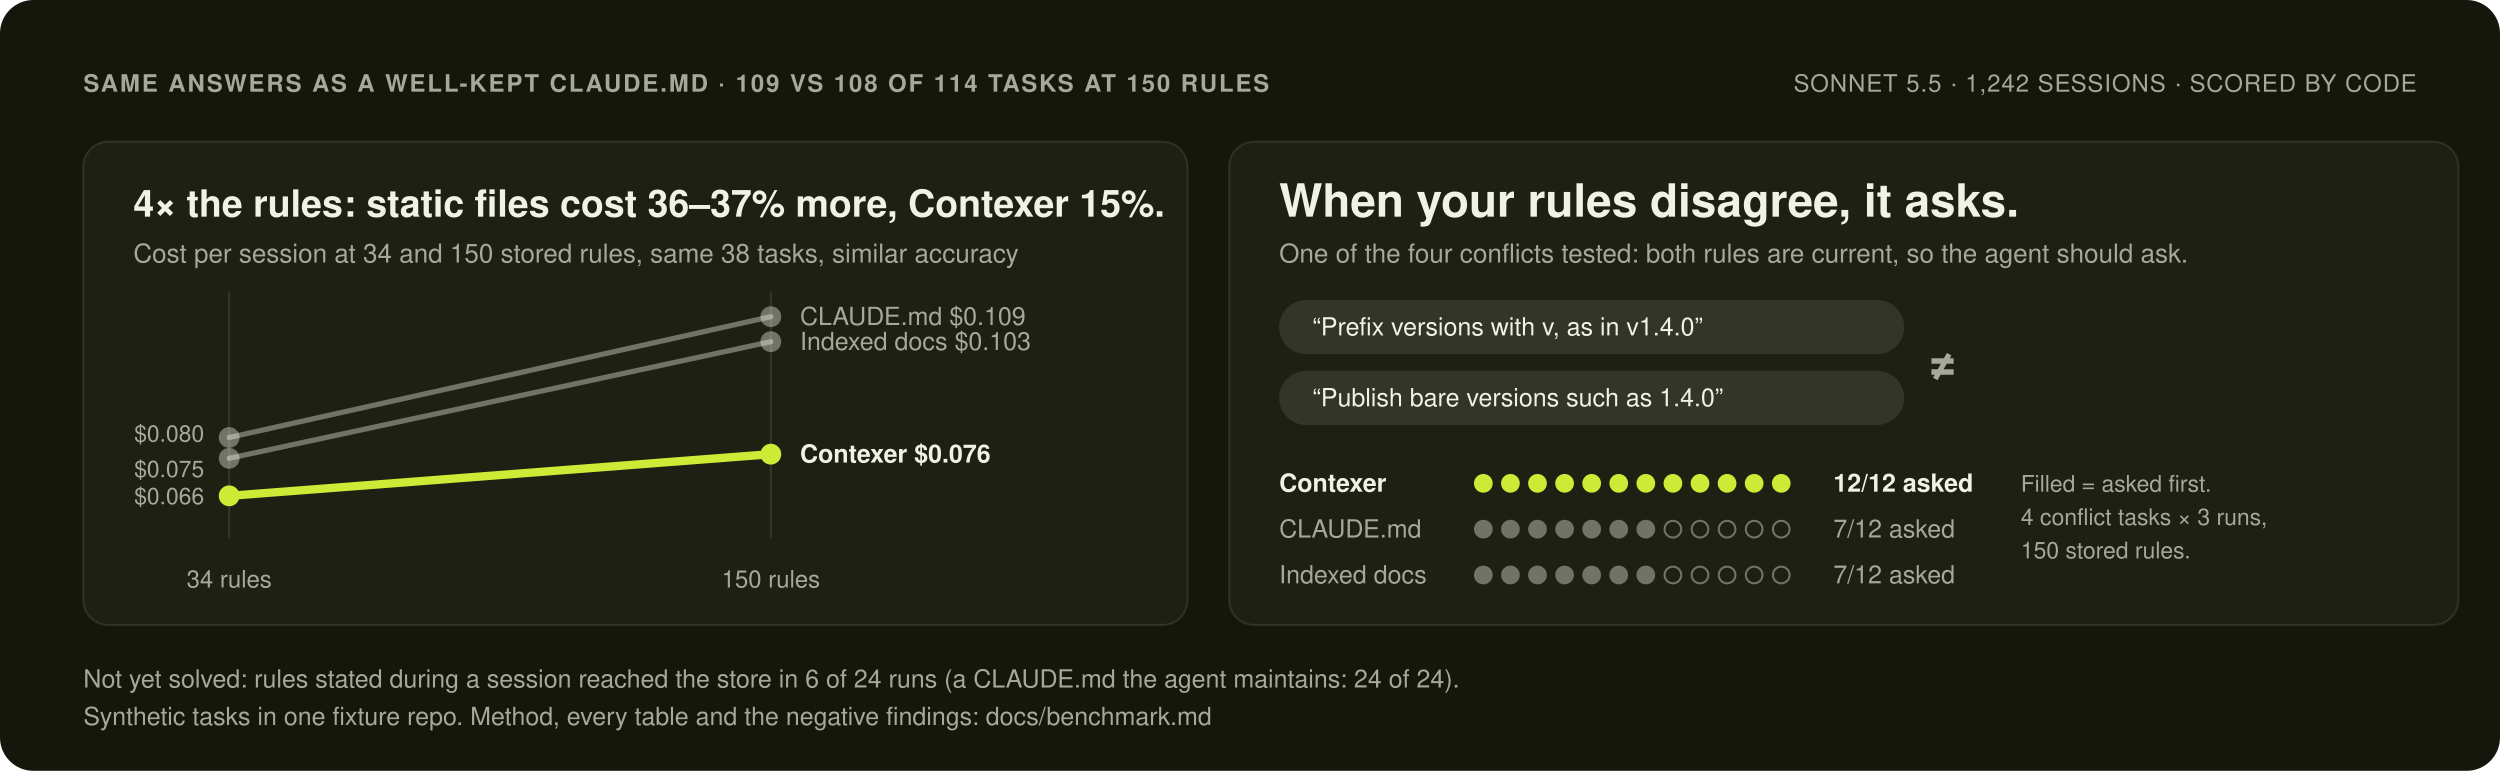
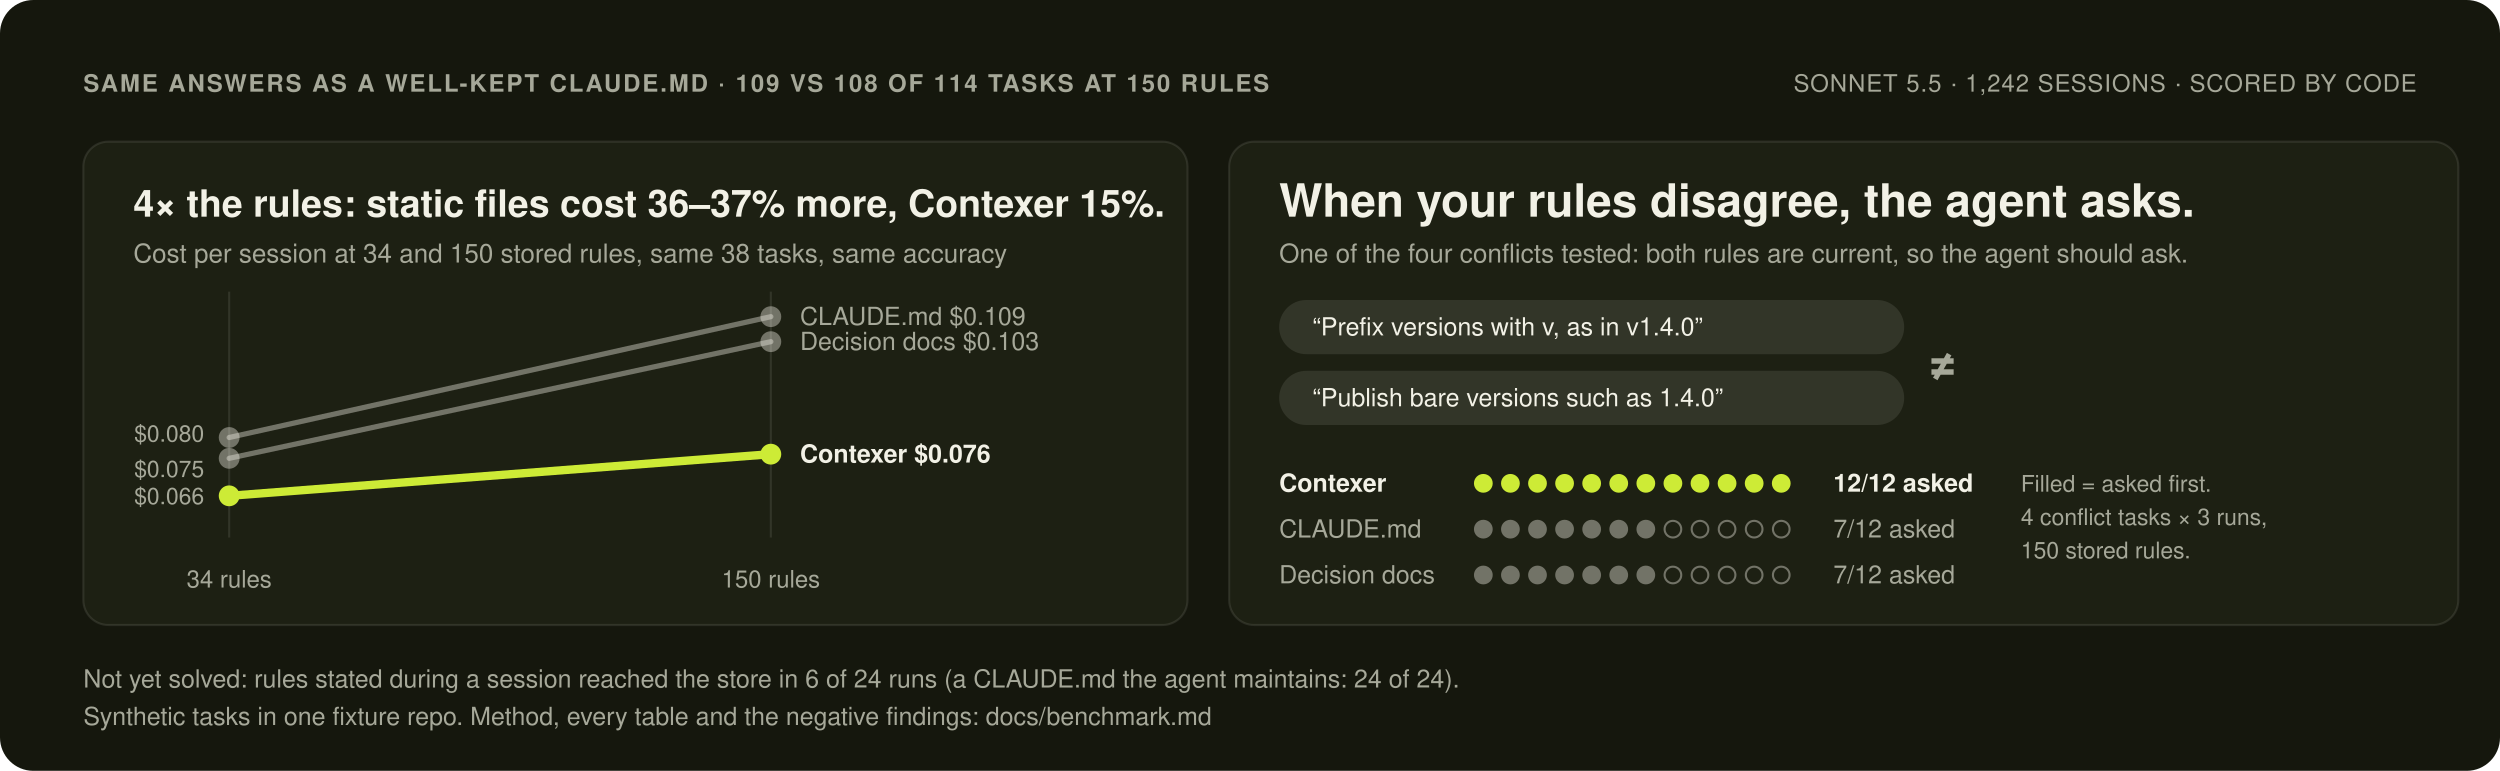
- <svg xmlns="http://www.w3.org/2000/svg" width="1200" height="370" viewBox="0 0 1200 370" role="img" aria-label="Contexer adoption benchmark, Sonnet 5.5, 1,242 sessions scored by code. Cost per session as stored rules grow from 34 to 150: CLAUDE.md $0.080 to $0.109, indexed docs $0.075 to $0.103, Contexer $0.066 to $0.076, with accuracy level across the three (Contexer 109 of 114 tasks at 150 rules, the others 108). When two current rules contradict, Contexer asked the developer in 12 of 12 runs, CLAUDE.md and indexed docs in 7 of 12. Not yet solved: rules stated during a session reached the store in 6 of 24 runs.">
+ <svg xmlns="http://www.w3.org/2000/svg" width="1200" height="370" viewBox="0 0 1200 370" role="img" aria-label="Contexer adoption benchmark, Sonnet 5.5, 1,242 sessions scored by code. Cost per session as stored rules grow from 34 to 150: CLAUDE.md $0.080 to $0.109, decision docs $0.075 to $0.103, Contexer $0.066 to $0.076, with accuracy level across the three (Contexer 109 of 114 tasks at 150 rules, the others 108). When two current rules contradict, agents using Contexer asked the developer in 12 of 12 runs, CLAUDE.md and decision docs in 7 of 12. Not yet solved: rules stated during a session reached the store in 6 of 24 runs.">
  <rect width="1200" height="370" rx="16" fill="#15170D" />
  <g font-family="-apple-system, 'SF Pro Text', 'Segoe UI', Helvetica, Arial, sans-serif">
    <text x="40" y="44" font-size="11.5" font-weight="600" letter-spacing="0.08em" fill="#A6A899">SAME ANSWERS AS A WELL-KEPT CLAUDE.MD · 109 VS 108 OF 114 TASKS AT 150 RULES</text>
    <text x="1160" y="44" text-anchor="end" font-size="11.5" letter-spacing="0.04em" fill="#A6A899">SONNET 5.5 · 1,242 SESSIONS · SCORED BY CODE</text>
    <rect x="40" y="68" width="530" height="232" rx="12" fill="#1D2013" stroke="#F2F1E6" stroke-opacity="0.1" />
    <text x="64" y="104" font-size="18" font-weight="800" fill="#F2F1E6">4× the rules: static files cost 36–37% more, Contexer 15%.</text>
-     <text x="64" y="126" font-size="12.5" fill="#A6A899">Cost per session at 34 and 150 stored rules, same 38 tasks, similar accuracy</text>
+     <text x="64" y="126" font-size="12.5" fill="#A6A899">Cost per session at 34 and 150 stored rules, same 38 tasks, same accuracy</text>
    <line x1="110" y1="140" x2="110" y2="258" stroke="#F2F1E6" stroke-opacity="0.1" />
    <text x="110" y="282" text-anchor="middle" font-size="11.5" fill="#A6A899">34 rules</text>
    <line x1="370" y1="140" x2="370" y2="258" stroke="#F2F1E6" stroke-opacity="0.1" />
    <text x="370" y="282" text-anchor="middle" font-size="11.5" fill="#A6A899">150 rules</text>
    <line x1="110" y1="210.0" x2="370" y2="152.0" stroke="#F2F1E6" stroke-opacity="0.4" stroke-width="2.5" stroke-linecap="round" />
    <circle cx="110" cy="210.0" r="5" fill="#F2F1E6" fill-opacity="0.4" />
    <circle cx="370" cy="152.0" r="5" fill="#F2F1E6" fill-opacity="0.4" />
    <text x="98" y="212.0" text-anchor="end" font-size="11" fill="#A6A899" style="font-variant-numeric: tabular-nums">$0.080</text>
    <text x="384" y="156.0" font-size="12" font-weight="400" fill="#A6A899" style="font-variant-numeric: tabular-nums">CLAUDE.md $0.109</text>
    <line x1="110" y1="220.0" x2="370" y2="164.0" stroke="#F2F1E6" stroke-opacity="0.4" stroke-width="2.5" stroke-linecap="round" />
    <circle cx="110" cy="220.0" r="5" fill="#F2F1E6" fill-opacity="0.4" />
    <circle cx="370" cy="164.0" r="5" fill="#F2F1E6" fill-opacity="0.4" />
    <text x="98" y="229.0" text-anchor="end" font-size="11" fill="#A6A899" style="font-variant-numeric: tabular-nums">$0.075</text>
-     <text x="384" y="168.0" font-size="12" font-weight="400" fill="#A6A899" style="font-variant-numeric: tabular-nums">Indexed docs $0.103</text>
+     <text x="384" y="168.0" font-size="12" font-weight="400" fill="#A6A899" style="font-variant-numeric: tabular-nums">Decision docs $0.103</text>
    <line x1="110" y1="238.0" x2="370" y2="218.0" stroke="#CDEB36" stroke-width="4" stroke-linecap="round" />
    <circle cx="110" cy="238.0" r="5" fill="#CDEB36" />
    <circle cx="370" cy="218.0" r="5" fill="#CDEB36" />
    <text x="98" y="242.0" text-anchor="end" font-size="11" fill="#A6A899" style="font-variant-numeric: tabular-nums">$0.066</text>
    <text x="384" y="222.0" font-size="12" font-weight="700" fill="#F2F1E6" style="font-variant-numeric: tabular-nums">Contexer $0.076</text>
    <text x="64" y="282" font-size="0"> </text>
    <rect x="590" y="68" width="590" height="232" rx="12" fill="#1D2013" stroke="#F2F1E6" stroke-opacity="0.1" />
-     <text x="614" y="104" font-size="22" font-weight="800" fill="#F2F1E6">When your rules disagree, it asks.</text>
+     <text x="614" y="104" font-size="22" font-weight="800" fill="#F2F1E6">When your rules disagree, the agent asks.</text>
    <text x="614" y="126" font-size="12.5" fill="#A6A899">One of the four conflicts tested: both rules are current, so the agent should ask.</text>
    <rect x="614" y="144" width="300" height="26" rx="13" fill="#F2F1E6" fill-opacity="0.1" />
    <text x="630" y="161" font-size="12" fill="#F2F1E6">“Prefix versions with v, as in v1.4.0”</text>
    <rect x="614" y="178" width="300" height="26" rx="13" fill="#F2F1E6" fill-opacity="0.1" />
    <text x="630" y="195" font-size="12" fill="#F2F1E6">“Publish bare versions such as 1.4.0”</text>
    <text x="926" y="181" font-size="22" font-weight="800" fill="#A6A899">≠</text>
    <text x="614" y="236" font-size="12" font-weight="700" fill="#F2F1E6">Contexer</text>
    <circle cx="712" cy="232" r="4.5" fill="#CDEB36" />
    <circle cx="725" cy="232" r="4.5" fill="#CDEB36" />
    <circle cx="738" cy="232" r="4.5" fill="#CDEB36" />
    <circle cx="751" cy="232" r="4.5" fill="#CDEB36" />
    <circle cx="764" cy="232" r="4.5" fill="#CDEB36" />
    <circle cx="777" cy="232" r="4.5" fill="#CDEB36" />
    <circle cx="790" cy="232" r="4.5" fill="#CDEB36" />
    <circle cx="803" cy="232" r="4.5" fill="#CDEB36" />
    <circle cx="816" cy="232" r="4.5" fill="#CDEB36" />
    <circle cx="829" cy="232" r="4.5" fill="#CDEB36" />
    <circle cx="842" cy="232" r="4.5" fill="#CDEB36" />
    <circle cx="855" cy="232" r="4.5" fill="#CDEB36" />
    <text x="880" y="236" font-size="12" font-weight="700" fill="#F2F1E6" style="font-variant-numeric: tabular-nums">12/12 asked</text>
    <text x="614" y="258" font-size="12" font-weight="400" fill="#A6A899">CLAUDE.md</text>
    <circle cx="712" cy="254" r="4.5" fill="#F2F1E6" fill-opacity="0.4" />
    <circle cx="725" cy="254" r="4.5" fill="#F2F1E6" fill-opacity="0.4" />
    <circle cx="738" cy="254" r="4.5" fill="#F2F1E6" fill-opacity="0.4" />
    <circle cx="751" cy="254" r="4.5" fill="#F2F1E6" fill-opacity="0.4" />
    <circle cx="764" cy="254" r="4.5" fill="#F2F1E6" fill-opacity="0.4" />
    <circle cx="777" cy="254" r="4.5" fill="#F2F1E6" fill-opacity="0.4" />
    <circle cx="790" cy="254" r="4.5" fill="#F2F1E6" fill-opacity="0.4" />
    <circle cx="803" cy="254" r="4" fill="none" stroke="#F2F1E6" stroke-opacity="0.4" />
    <circle cx="816" cy="254" r="4" fill="none" stroke="#F2F1E6" stroke-opacity="0.4" />
    <circle cx="829" cy="254" r="4" fill="none" stroke="#F2F1E6" stroke-opacity="0.4" />
    <circle cx="842" cy="254" r="4" fill="none" stroke="#F2F1E6" stroke-opacity="0.4" />
    <circle cx="855" cy="254" r="4" fill="none" stroke="#F2F1E6" stroke-opacity="0.4" />
    <text x="880" y="258" font-size="12" font-weight="400" fill="#A6A899" style="font-variant-numeric: tabular-nums">7/12 asked</text>
-     <text x="614" y="280" font-size="12" font-weight="400" fill="#A6A899">Indexed docs</text>
+     <text x="614" y="280" font-size="12" font-weight="400" fill="#A6A899">Decision docs</text>
    <circle cx="712" cy="276" r="4.5" fill="#F2F1E6" fill-opacity="0.4" />
    <circle cx="725" cy="276" r="4.5" fill="#F2F1E6" fill-opacity="0.4" />
    <circle cx="738" cy="276" r="4.5" fill="#F2F1E6" fill-opacity="0.4" />
    <circle cx="751" cy="276" r="4.5" fill="#F2F1E6" fill-opacity="0.4" />
    <circle cx="764" cy="276" r="4.5" fill="#F2F1E6" fill-opacity="0.4" />
    <circle cx="777" cy="276" r="4.5" fill="#F2F1E6" fill-opacity="0.4" />
    <circle cx="790" cy="276" r="4.5" fill="#F2F1E6" fill-opacity="0.4" />
    <circle cx="803" cy="276" r="4" fill="none" stroke="#F2F1E6" stroke-opacity="0.4" />
    <circle cx="816" cy="276" r="4" fill="none" stroke="#F2F1E6" stroke-opacity="0.4" />
    <circle cx="829" cy="276" r="4" fill="none" stroke="#F2F1E6" stroke-opacity="0.4" />
    <circle cx="842" cy="276" r="4" fill="none" stroke="#F2F1E6" stroke-opacity="0.4" />
    <circle cx="855" cy="276" r="4" fill="none" stroke="#F2F1E6" stroke-opacity="0.4" />
    <text x="880" y="280" font-size="12" font-weight="400" fill="#A6A899" style="font-variant-numeric: tabular-nums">7/12 asked</text>
    <text x="970" y="236" font-size="11" fill="#A6A899">Filled = asked first.</text>
    <text x="970" y="252" font-size="11" fill="#A6A899">4 conflict tasks × 3 runs,</text>
    <text x="970" y="268" font-size="11" fill="#A6A899">150 stored rules.</text>
    <text x="40" y="330" font-size="12" fill="#A6A899">Not yet solved: rules stated during a session reached the store in 6 of 24 runs (a CLAUDE.md the agent maintains: 24 of 24).</text>
    <text x="40" y="348" font-size="12" fill="#A6A899">Synthetic tasks in one fixture repo. Method, every table and the negative findings: docs/benchmark.md</text>
  </g>
</svg>
